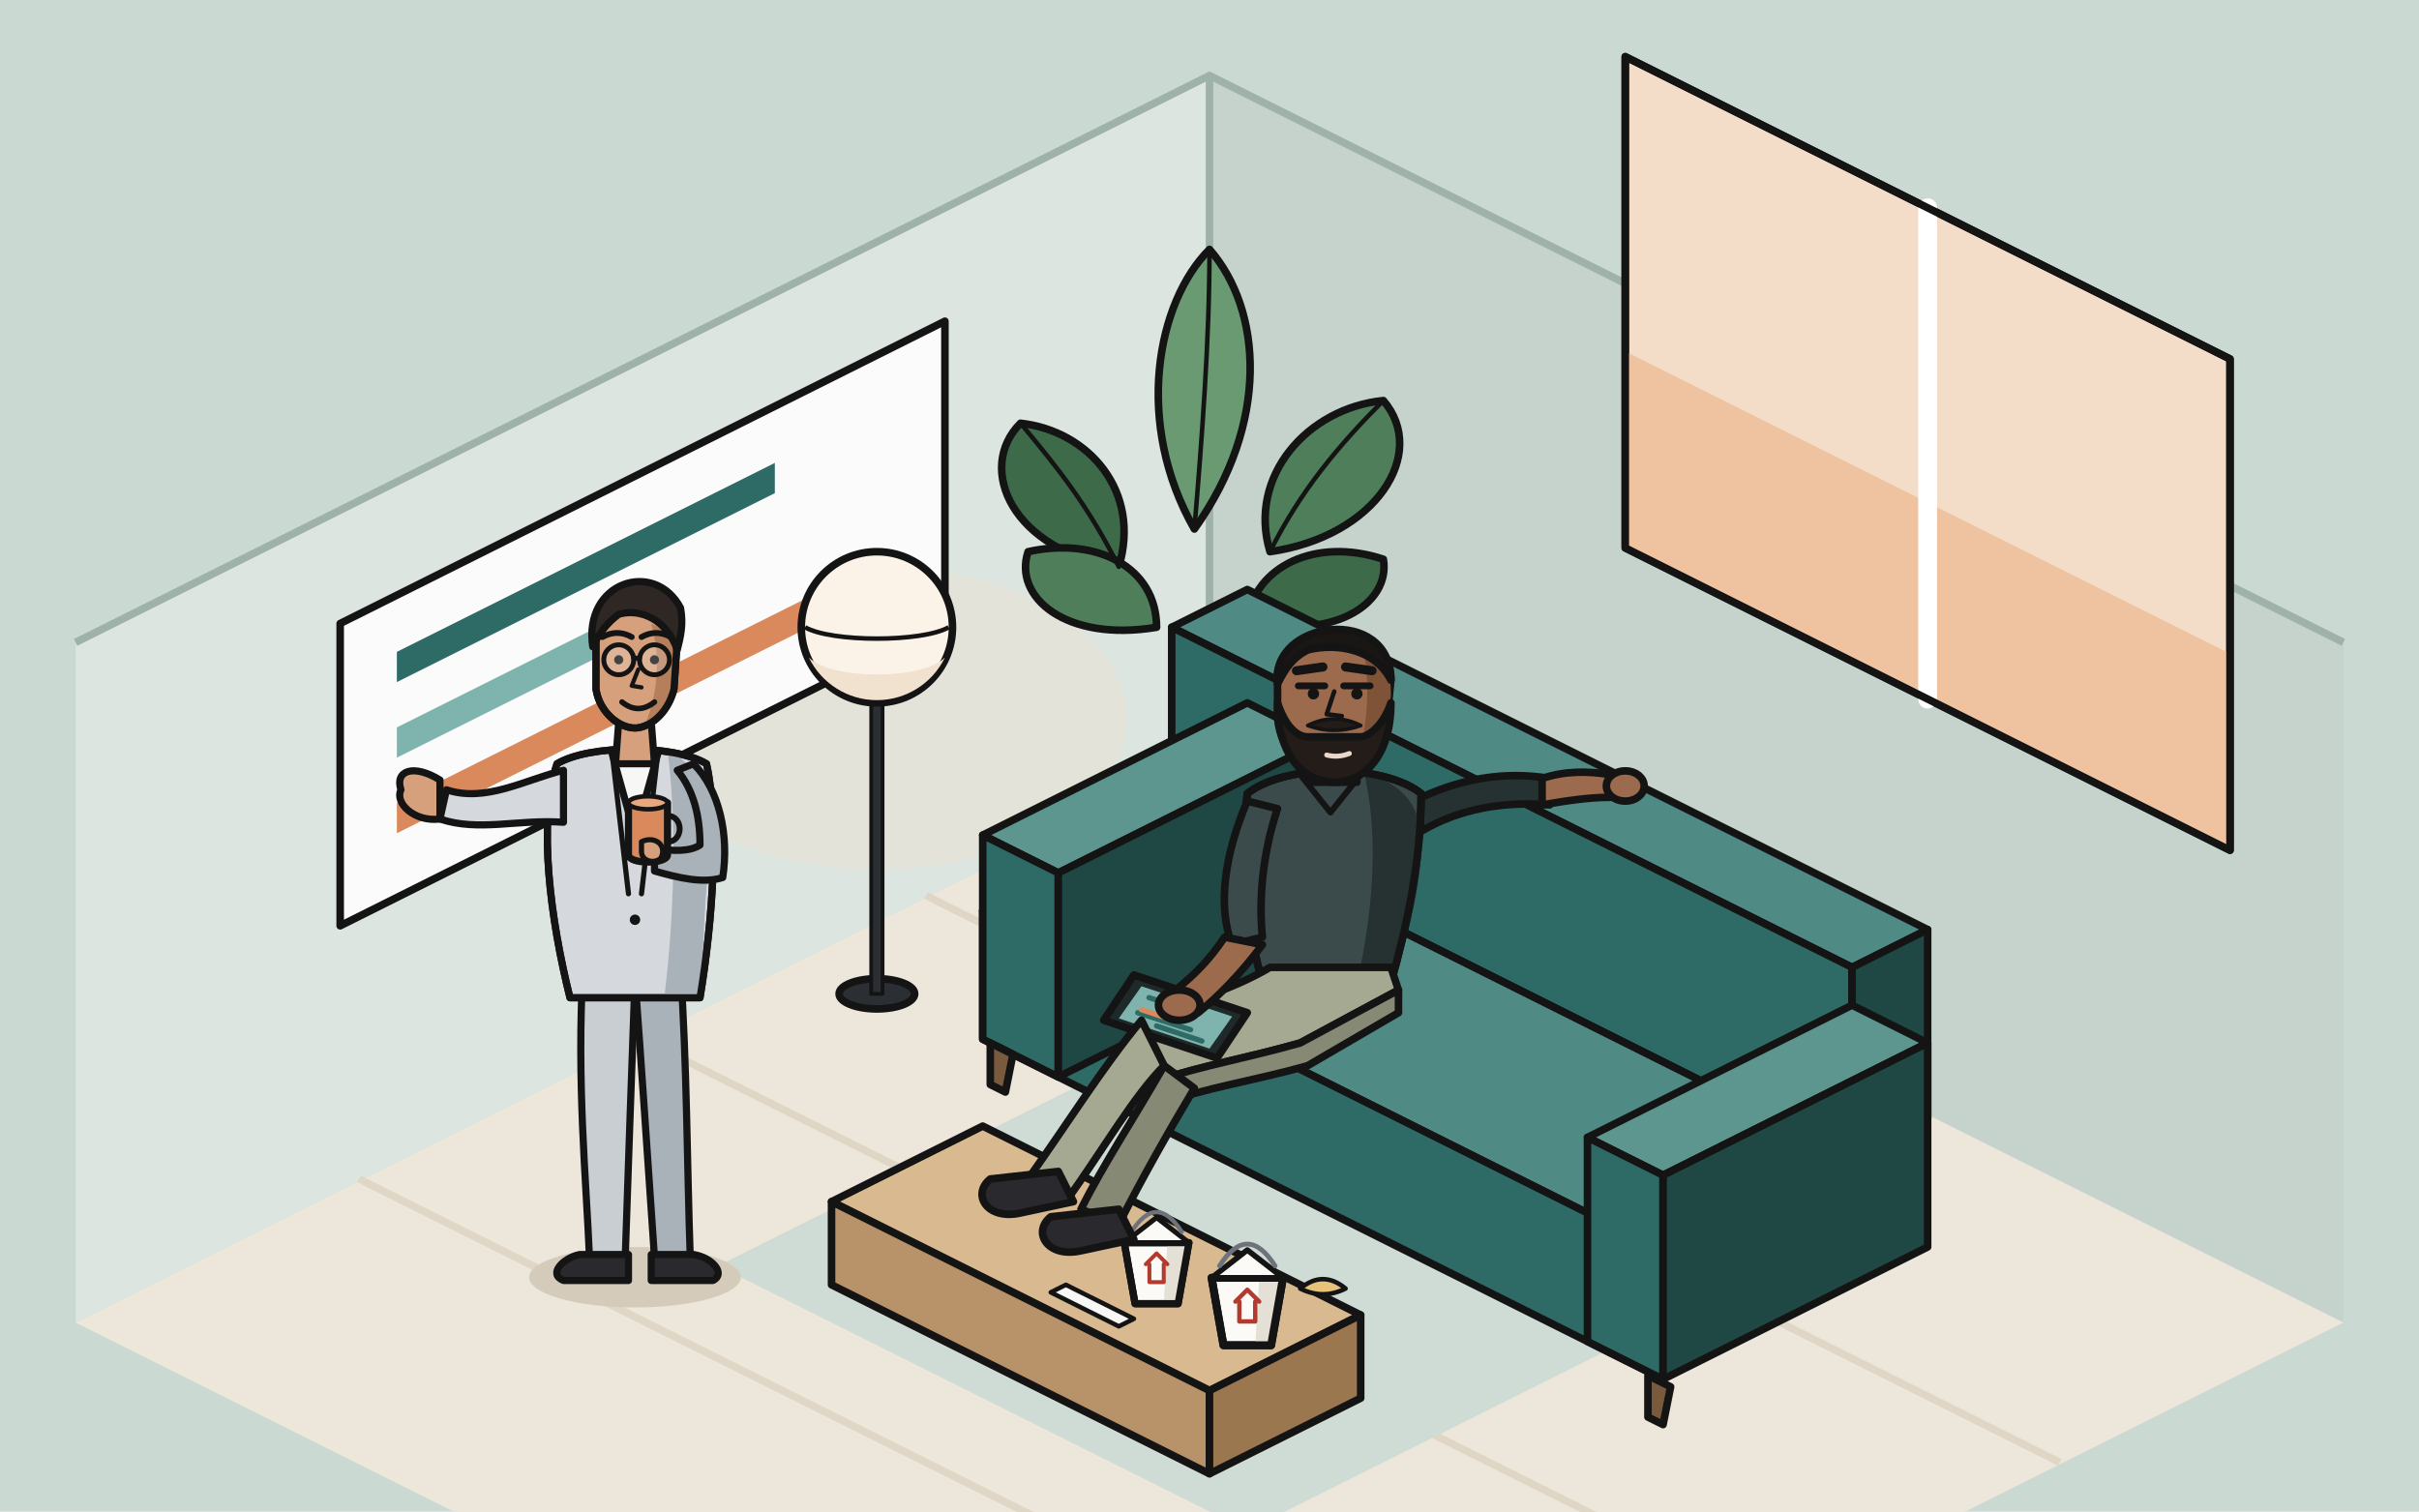
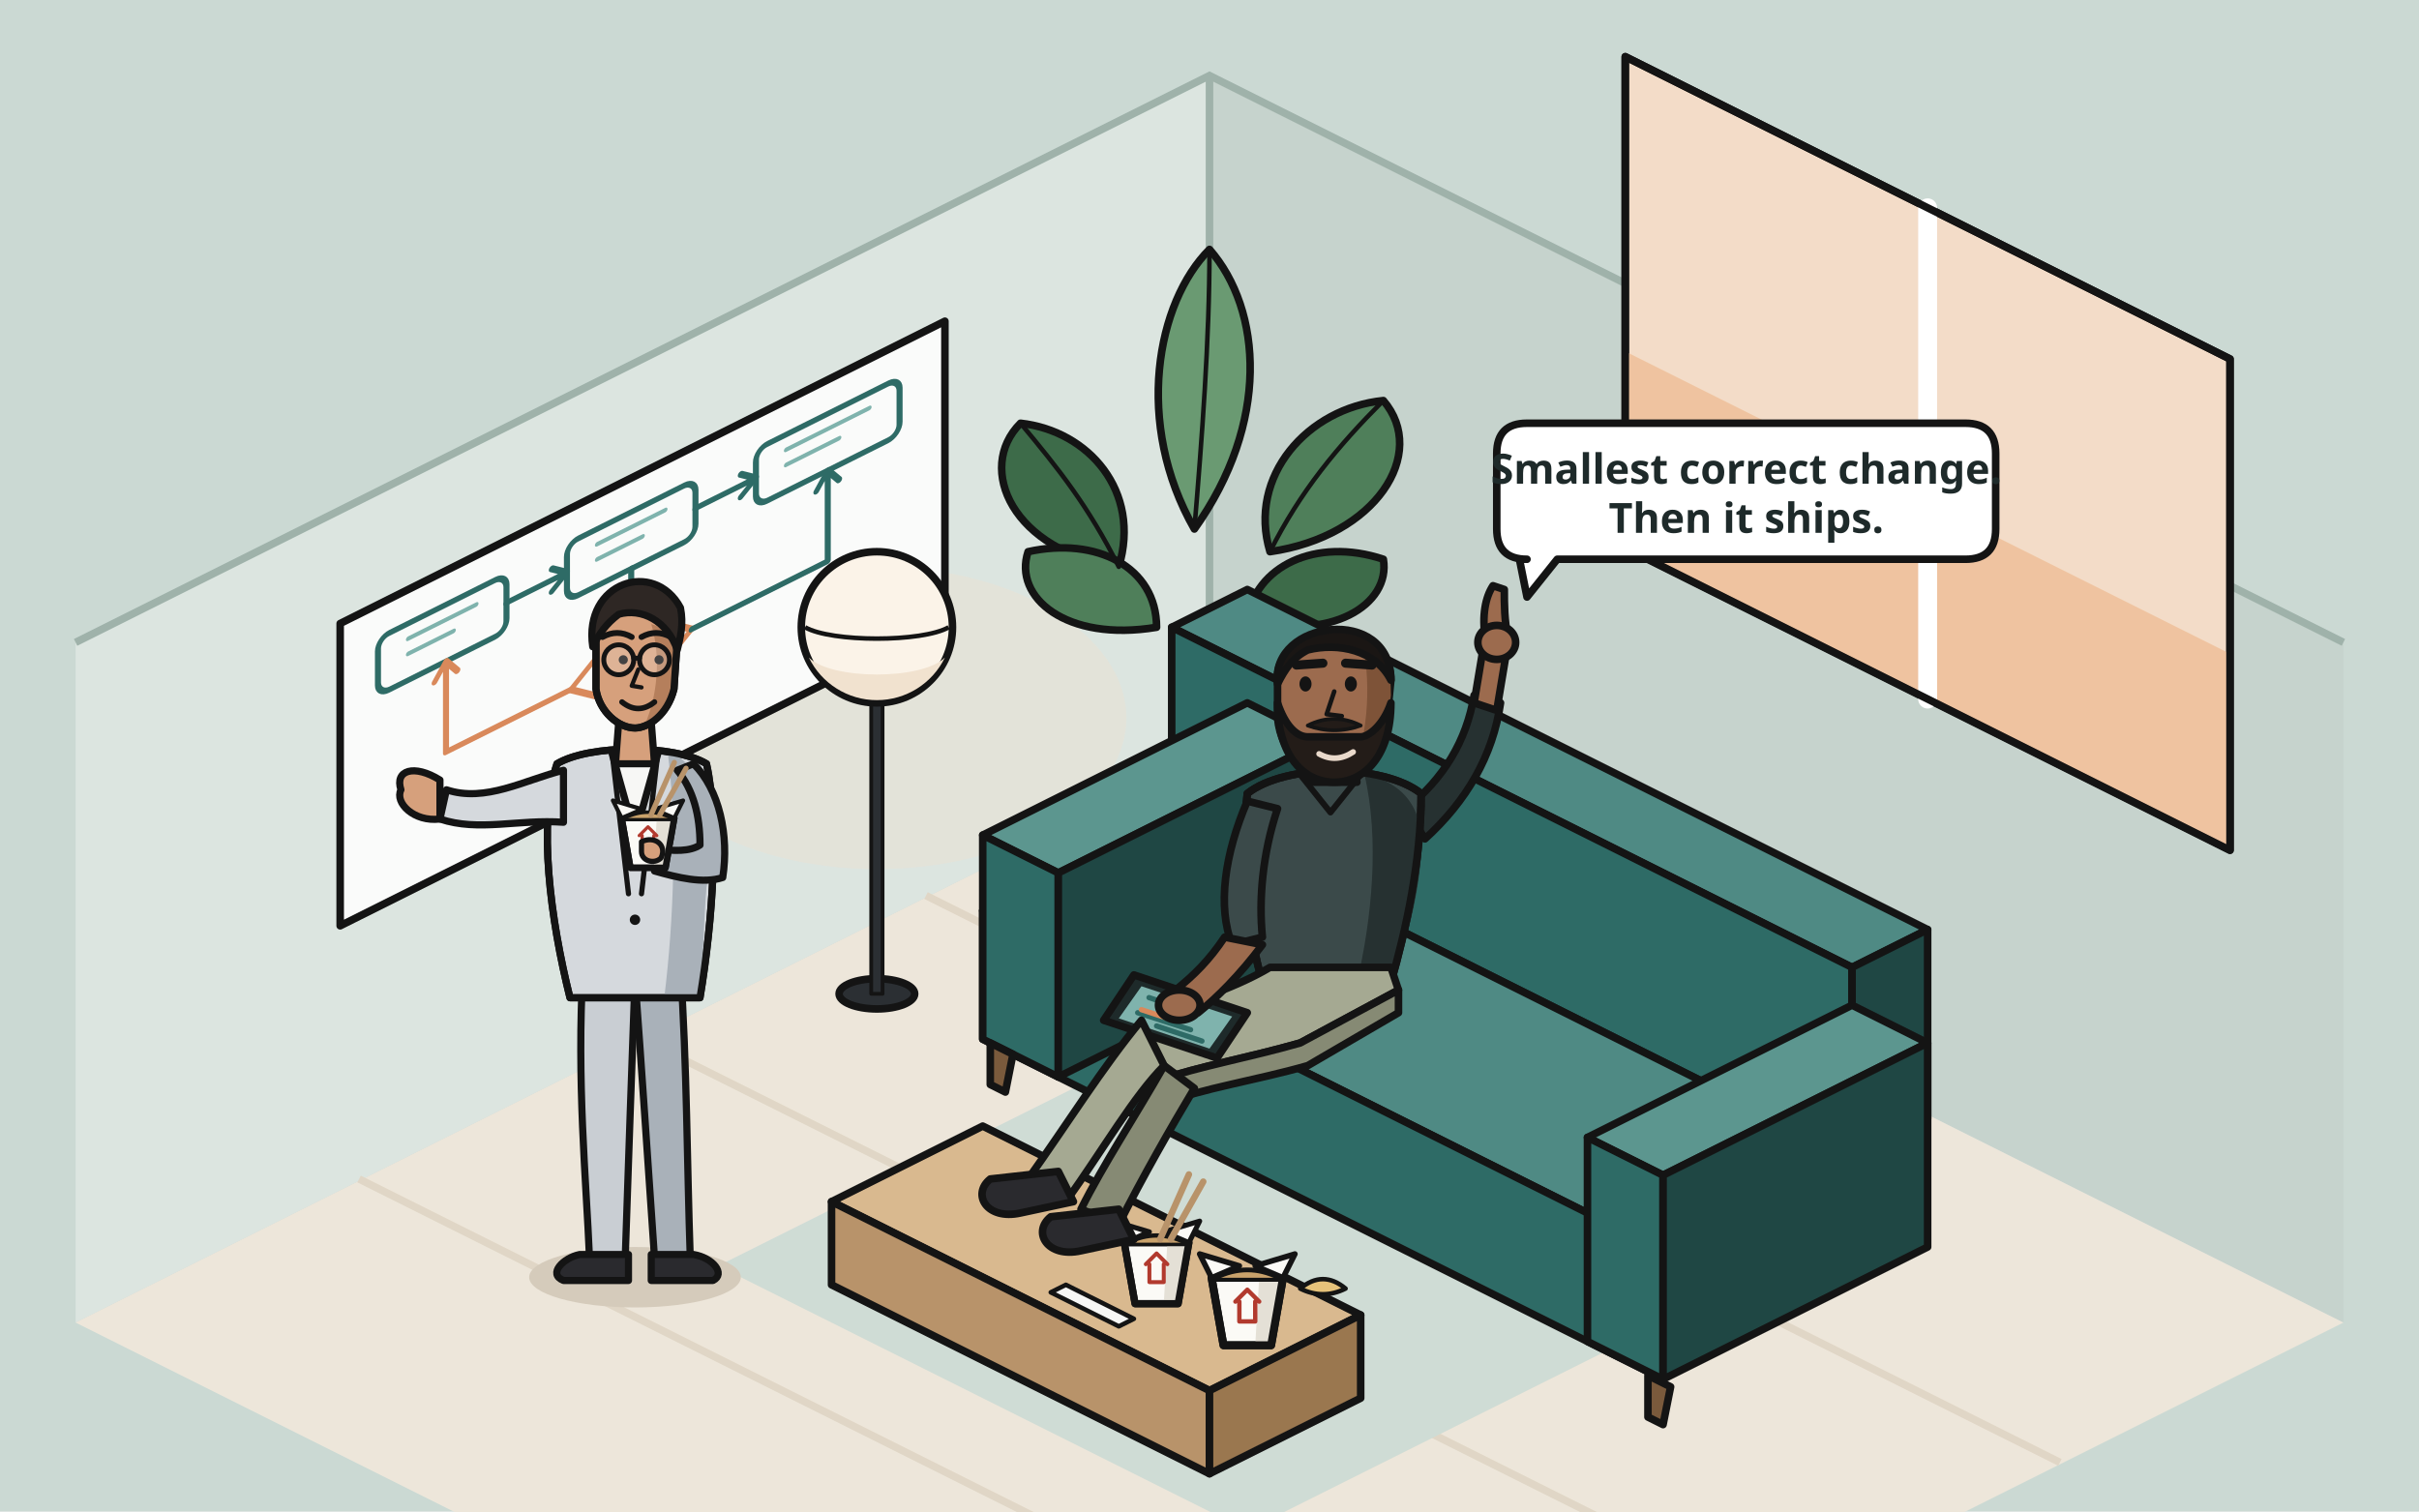
- <svg xmlns="http://www.w3.org/2000/svg" viewBox="0 0 640 400" width="640" height="400" role="img" aria-label="James stands easy by the run board with a coffee; John is on the sofa reading a diff. Dinner waits on the coffee table in takeout boxes.">
+ <svg xmlns="http://www.w3.org/2000/svg" viewBox="0 0 640 400" width="640" height="400" role="img" aria-label="John makes his one call: &quot;Smallest correct change. Then it ships.&quot; James listens, takeout in hand.">
  <rect width="640" height="400" fill="#CBD9D3" />
  <polygon points="20,350 320,200 320,20 20,170" fill="#DCE5E0" />
  <polygon points="320,200 620,350 620,170 320,20" fill="#C6D3CD" />
  <polygon points="320,200 620,350 320,500 20,350" fill="#EDE6DA" />
  <g stroke="#E0D6C6" stroke-width="2">
    <line x1="95" y1="312" x2="395" y2="462" />
    <line x1="170" y1="275" x2="470" y2="425" />
    <line x1="245" y1="237" x2="545" y2="387" />
  </g>
  <polyline points="20,170 320,20 620,170" fill="none" stroke="#9FB2AA" stroke-width="2" />
  <line x1="320" y1="20" x2="320" y2="200" stroke="#9FB2AA" stroke-width="2" />
  <ellipse cx="232" cy="190" rx="66" ry="40" fill="#F3DCC8" fill-opacity="0.3" />
  <g stroke="#141414" stroke-width="2" stroke-linejoin="round" stroke-linecap="round">
    <polygon points="430,145 590,225 590,95 430,15" fill="#F3DCC8" />
    <polygon points="430,145 590,225 590,173 430,93" fill="#EFC3A0" stroke="none" />
    <line x1="510" y1="55" x2="510" y2="185" stroke="#FFFFFF" stroke-width="5" />
    <polygon points="430,145 590,225 590,95 430,15" fill="none" />
    <polygon points="90,245 250,165 250,85 90,165" fill="#FAFBFA" />
    <g transform="matrix(1 -0.5 0 1 90 165)" stroke-width="1.6">
-       <rect x="15" y="15" width="100" height="8" fill="#2E6B66" stroke="none" />
-       <rect x="15" y="35" width="70" height="8" fill="#7FB3AD" stroke="none" />
-       <rect x="15" y="55" width="125" height="8" fill="#D9895B" stroke="none" />
+       <rect x="10" y="9" width="34" height="15" rx="3" fill="none" stroke="#2E6B66" />
+       <path d="M44,16.5 L60,16.5 M56,13.5 L60,16.5 L56,19.5" fill="none" stroke="#2E6B66" />
+       <rect x="60" y="9" width="34" height="15" rx="3" fill="none" stroke="#2E6B66" />
+       <path d="M94,16.5 L110,16.5 M106,13.5 L110,16.5 L106,19.5" fill="none" stroke="#2E6B66" />
+       <rect x="110" y="9" width="38" height="15" rx="3" fill="none" stroke="#2E6B66" />
+       <path d="M77,24 L77,36 M74,32 L77,36 L80,32" fill="none" stroke="#2E6B66" />
+       <path d="M77,36 L93,48 L77,60 L61,48 Z" fill="none" stroke="#D9895B" />
+       <path d="M61,48 L28,48 L28,24 M25,28 L28,24 L31,28" fill="none" stroke="#D9895B" />
+       <path d="M93,48 L129,48 L129,24 M126,28 L129,24 L132,28" fill="none" stroke="#2E6B66" />
+       <path d="M18,13 L36,13 M18,17 L30,17 M68,13 L86,13 M68,17 L80,17 M118,13 L140,13 M118,17 L132,17" fill="none" stroke="#7FB3AD" stroke-width="1.2" />
    </g>
    <g>
      <path d="M296,150 C268,146 258,124 270,112 C288,114 302,130 296,150 Z" fill="#3D6B49" />
      <path d="M336,146 C364,142 378,120 366,106 C346,108 330,126 336,146 Z" fill="#4F7F5A" />
      <path d="M316,140 C300,112 306,80 320,66 C334,82 336,112 316,140 Z" fill="#6A9A72" />
      <path d="M306,166 C282,170 268,158 272,146 C290,142 306,150 306,166 Z" fill="#4F7F5A" />
      <path d="M330,164 C352,170 368,160 366,148 C348,142 332,150 330,164 Z" fill="#3D6B49" />
      <path d="M296,150 C288,134 280,124 270,112 M336,146 C344,130 354,118 366,106 M316,140 C318,116 320,90 320,66" fill="none" stroke-width="1.2" />
    </g>
    <polygon points="300,280 440,350 330,405 190,335" fill="#CFDCD5" stroke="none" />
    <polygon points="330,156 510,246 490,256 310,166" fill="#4F8A84" />
    <polygon points="310,166 490,256 490,306 310,216" fill="#2E6B66" />
    <polygon points="490,256 510,246 510,296 490,306" fill="#1F4744" />
    <polygon points="310,216 490,306 440,331 260,241" fill="#4F8A84" />
    <polygon points="260,241 440,331 440,365 260,275" fill="#2E6B66" />
    <polygon points="330,186 350,196 280,231 260,221" fill="#5C968F" />
    <polygon points="260,221 280,231 280,285 260,275" fill="#2E6B66" />
    <polygon points="280,231 350,196 350,250 280,285" fill="#1F4744" />
    <polygon points="490,266 510,276 440,311 420,301" fill="#5C968F" />
    <polygon points="420,301 440,311 440,365 420,355" fill="#2E6B66" />
    <polygon points="440,311 510,276 510,330 440,365" fill="#1F4744" />
    <polygon points="262,276 268,279 266,289 262,287" fill="#7A5A3C" />
    <polygon points="436,364 442,367 440,377 436,375" fill="#7A5A3C" />
  </g>
  <g class="john" stroke="#141414" stroke-width="2" stroke-linejoin="round" stroke-linecap="round">
-     <path d="M374,212 C386,206 398,204 410,206 L410,213 C398,212 386,214 376,220 Z" fill="#263131" />
-     <path d="M408,206 C414,204 420,204 426,205 L426,211 C420,211 414,212 408,213 Z" fill="#9C6B4E" />
-     <ellipse cx="430" cy="208" rx="5" ry="4" fill="#9C6B4E" />
+     <g class="nod">
+       <path d="M372,214 C382,206 388,196 390,184 L397,186 C395,200 388,212 377,222 Z" fill="#263131" />
+       <path d="M390,186 C391,180 392,174 393,168 L399,170 C398,176 397,182 396,188 Z" fill="#9C6B4E" />
+       <path d="M393,169 C392,163 393,158 395,155 L398,156 C398,160 398,164 399,169 Z" fill="#9C6B4E" />
+       <ellipse cx="396" cy="170" rx="5" ry="4.5" fill="#9C6B4E" />
+     </g>
    <path d="M330,210 C328,228 330,246 334,260 L368,260 C372,246 376,228 376,210 C366,202 340,202 330,210 Z" fill="#3B4A4A" />
    <path d="M361,205 C372,207 377,215 376,226 C375,240 371,252 368,260 L359,260 C363,243 365,222 361,205 Z" fill="#263131" stroke="none" />
    <path d="M330,210 C328,228 330,246 334,260 L368,260 C372,246 376,228 376,210 C366,202 340,202 330,210 Z" fill="none" />
    <path d="M344,205 L352,215 L360,205" fill="none" stroke-width="1.6" />
    <path d="M347,197 L358,197 L359,207 L346,207 Z" fill="#9C6B4E" />
    <path d="M338,180 C337,165 368,163 368,180 L367,190 C366,200 360,205 353,205 C346,205 339,200 338,190 Z" fill="#9C6B4E" />
    <path d="M360,168 C367,171 368,178 368,184 L367,192 C365,199 362,202 358,204 C362,194 363,180 360,168 Z" fill="#7E5338" stroke="none" />
    <path d="M338,186 C338,200 345,207 353,207 C361,207 368,200 368,186 C366,192 362,195 360,195 L346,195 C343,195 340,192 338,186 Z" fill="#231C18" />
    <path d="M346,192 Q353,188.5 360,192 Q353,194.5 346,192 Z" fill="#231C18" stroke-width="1" />
    <path d="M338,181 C336,164 368,160 368,180 C364,172 354,170 346,172 C342,174 340,177 338,181 Z" fill="#1A1614" />
    <path d="M353,183 L351,189 L355,189.5" fill="none" stroke-width="1.2" />
-     <path d="M343,177.5 L350,176.5 M356,176.5 L363,177.5" fill="none" stroke-width="2.4" />
-     <path d="M343.5,181.5 L350.5,181.5 M355.5,181.5 L362.5,181.5" fill="none" stroke-width="1.8" />
-     <circle cx="347.5" cy="183.6" r="1.5" fill="#141414" stroke="none" />
-     <circle cx="359" cy="183.6" r="1.5" fill="#141414" stroke="none" />
-     <path d="M351,199.8 Q354,200.6 357,199.4" fill="none" stroke="#E9D9CB" stroke-width="1.3" />
+     <path d="M343,176 L350,175.5 M356,175.5 L363,176" fill="none" stroke-width="2.4" />
+     <ellipse cx="345.4" cy="181" rx="1.6" ry="2" fill="#141414" stroke="none" />
+     <ellipse cx="357.4" cy="181" rx="1.6" ry="2" fill="#141414" stroke="none" />
+     <path d="M349,199.5 Q353.5,202 358,199" fill="none" stroke="#E9D9CB" stroke-width="1.5" />
    <path d="M336,256 C326,262 312,266 302,270 L306,286 C318,282 330,280 344,276 L370,262 L368,256 Z" fill="#A5A992" />
    <path d="M306,286 C318,282 330,280 344,276 L370,262 L370,268 L346,282 C332,286 318,288 308,292 Z" fill="#868A74" />
    <path d="M300,258 L330,268 L322,280 L292,270 Z" fill="#1E2A2A" />
    <path d="M302,261 L326,269 L320,277.5 L296,269.5 Z" fill="#7FB3AD" stroke="none" />
    <path d="M304,264 L313,267 M301,268 L315,272.5 M306,271.5 L318,275.5" fill="none" stroke-width="1.4" stroke="#2E6B66" />
    <path d="M302,267.2 L309,269.5" fill="none" stroke-width="1.4" stroke="#D9895B" />
    <path d="M330,212 C324,226 322,240 326,250 L334,248 C333,238 334,226 338,214 Z" fill="#3B4A4A" />
    <path d="M324,248 C320,254 316,258 311,262 L317,268 C322,264 328,258 334,250 Z" fill="#9C6B4E" />
    <ellipse cx="312" cy="266" rx="5.5" ry="4" fill="#9C6B4E" />
  </g>
  <g stroke="#141414" stroke-width="2" stroke-linejoin="round" stroke-linecap="round">
    <polygon points="260,298 360,348 320,368 220,318" fill="#D9B98F" />
    <polygon points="220,318 320,368 320,390 220,340" fill="#B8936A" />
    <polygon points="320,368 360,348 360,370 320,390" fill="#9A774F" />
    <g class="dinner">
      <g transform="translate(306 345) scale(0.95)">
        <path d="M-9,-17 L9,-17 L6,0 L-6,0 Z" fill="#FBFAF6" />
        <path d="M3,-17 L9,-17 L6,0 L2,0 Z" fill="#E4E0D6" stroke="none" />
        <path d="M-9,-17 L9,-17 L6,0 L-6,0 Z" fill="none" />
-         <path d="M-9,-17 L0,-24 L9,-17 Z" fill="#FBFAF6" stroke-width="1.4" />
-         <path d="M-7,-20 Q0,-31 7,-20" fill="none" stroke="#6E737B" stroke-width="1.2" />
+         <path d="M-9,-17 L-12,-23 L-2,-20 Z M9,-17 L12,-23 L2,-20 Z" fill="#FBFAF6" stroke-width="1.4" />
+         <path d="M-8,-17 Q0,-21 8,-17" fill="#C9A26B" stroke-width="1.2" />
        <path d="M-3,-11 L0,-14 L3,-11 M-2,-11 L-2,-6 L2,-6 L2,-11" fill="none" stroke="#B23A2E" stroke-width="1.1" />
+         <path d="M1,-18 L9,-36 M4,-18 L13,-34" fill="none" stroke="#B8936A" stroke-width="1.8" />
      </g>
      <g transform="translate(330 356) scale(1.05)">
        <path d="M-9,-17 L9,-17 L6,0 L-6,0 Z" fill="#FBFAF6" />
        <path d="M3,-17 L9,-17 L6,0 L2,0 Z" fill="#E4E0D6" stroke="none" />
        <path d="M-9,-17 L9,-17 L6,0 L-6,0 Z" fill="none" />
-         <path d="M-9,-17 L0,-24 L9,-17 Z" fill="#FBFAF6" stroke-width="1.4" />
-         <path d="M-7,-20 Q0,-31 7,-20" fill="none" stroke="#6E737B" stroke-width="1.2" />
+         <path d="M-9,-17 L-12,-23 L-2,-20 Z M9,-17 L12,-23 L2,-20 Z" fill="#FBFAF6" stroke-width="1.4" />
+         <path d="M-8,-17 Q0,-21 8,-17" fill="#C9A26B" stroke-width="1.2" />
        <path d="M-3,-11 L0,-14 L3,-11 M-2,-11 L-2,-6 L2,-6 L2,-11" fill="none" stroke="#B23A2E" stroke-width="1.1" />
      </g>
      <path d="M282,340 L300,349 L296,351 L278,342 Z" fill="#F7F7F5" stroke-width="1.2" />
      <path d="M344,341 Q350,336 356,341 Q350,344 344,341 Z" fill="#E6C27A" stroke-width="1.2" />
    </g>
  </g>
  <g stroke="#141414" stroke-width="2" stroke-linejoin="round" stroke-linecap="round">
    <path d="M302,270 C292,282 282,298 272,312 L282,318 C292,304 300,290 308,282 Z" fill="#A5A992" />
    <path d="M308,282 C300,296 292,308 286,320 L296,324 C302,312 310,298 316,288 Z" fill="#868A74" />
    <path d="M262,312 C257,316 261,323 270,321 L284,318 L280,310 Z" fill="#2A2A2E" />
    <path d="M278,322 C273,326 277,333 286,331 L300,328 L296,320 Z" fill="#2A2A2E" />
  </g>
  <g stroke="#141414" stroke-width="2" stroke-linejoin="round">
    <ellipse cx="232" cy="263" rx="10" ry="4" fill="#2B2F33" />
    <rect x="230.5" y="184" width="3" height="79" fill="#2B2F33" stroke-width="1" />
    <circle cx="232" cy="166" r="20" fill="#FBF3E8" />
    <path d="M214,174 A20,20 0 0 0 250,174 C244,180 220,180 214,174 Z" fill="#F1E2CF" stroke="none" />
    <path d="M213,166 C220,170 244,170 251,166" fill="none" stroke-width="1.2" />
  </g>
  <ellipse cx="168" cy="338" rx="28" ry="8" fill="#D5CBBB" />
  <g class="james" transform="translate(168 338) scale(0.86)" stroke="#141414" stroke-width="2.2" stroke-linejoin="round" stroke-linecap="round">
    <path d="M-16,-95 C-18,-60 -15,-30 -14,-6 L-3,-6 C-2,-35 -1,-65 0,-92 Z" fill="#C9CED3" />
    <path d="M0,-92 C2,-65 4,-35 6,-6 L17,-6 C16,-35 16,-65 14,-95 Z" fill="#A9B1B9" />
    <path d="M-17,-7 C-22,-6 -27,-1 -22,1 L-2,1 L-2,-7 Z" fill="#2A2A2E" />
    <path d="M5,-7 L5,1 L24,1 C28,-1 24,-6 18,-7 Z" fill="#2A2A2E" />
    <path d="M-24,-158 C-30,-140 -26,-110 -20,-86 L20,-86 C24,-110 26,-140 22,-158 C12,-164 -14,-164 -24,-158 Z" fill="#D5D9DD" />
    <path d="M10,-162 C21,-158 26,-140 22,-120 C21,-108 21,-96 20,-86 L9,-86 C12,-110 13,-140 10,-162 Z" fill="#A9B1B9" stroke="none" />
    <path d="M-24,-158 C-30,-140 -26,-110 -20,-86 L20,-86 C24,-110 26,-140 22,-158 C12,-164 -14,-164 -24,-158 Z" fill="none" />
    <path d="M-7,-161 L0,-136 L7,-161 Z" fill="#F7F7F5" />
    <path d="M-7,-161 L-2,-118 M7,-161 L2,-118" fill="none" stroke-width="1.6" />
    <circle cx="0" cy="-110" r="1.6" fill="#141414" stroke="none" />
    <g transform="rotate(0 -22 -148)">
      <g>
        <path d="M-22,-156 C-34,-153 -46,-146 -58,-150 L-60,-141 C-48,-137 -36,-141 -22,-140 Z" fill="#D5D9DD" />
        <path d="M-60,-153 C-68,-158 -74,-156 -72,-150 C-74,-146 -68,-140 -60,-141 Z" fill="#D6A07C" />
      </g>
    </g>
    <path d="M18,-158 C26,-150 29,-136 27,-123 C21,-121 13,-123 6,-125 L6,-132 C12,-131 17,-131 20,-133 C20,-142 18,-150 13,-156 Z" fill="#A9B1B9" />
-     <path d="M-2,-146 L10,-146 L10,-130 C10,-127 -2,-127 -2,-130 Z" fill="#D9895B" />
-     <path d="M10,-142 C15,-142 15,-134 10,-134" fill="none" stroke-width="1.8" />
-     <ellipse cx="4" cy="-146" rx="6" ry="2" fill="#E8A77E" stroke-width="1.4" />
+     <g transform="translate(4 -126) scale(0.9)">
+       <path d="M-9,-17 L9,-17 L6,0 L-6,0 Z" fill="#FBFAF6" />
+       <path d="M3,-17 L9,-17 L6,0 L2,0 Z" fill="#E4E0D6" stroke="none" />
+       <path d="M-9,-17 L9,-17 L6,0 L-6,0 Z" fill="none" />
+       <path d="M-9,-17 L-12,-23 L-2,-20 Z M9,-17 L12,-23 L2,-20 Z" fill="#FBFAF6" stroke-width="1.4" />
+       <path d="M-8,-17 Q0,-21 8,-17" fill="#C9A26B" stroke-width="1.2" />
+       <path d="M-3,-11 L0,-14 L3,-11 M-2,-11 L-2,-6 L2,-6 L2,-11" fill="none" stroke="#B23A2E" stroke-width="1.1" />
+       <path d="M1,-18 L9,-36 M4,-18 L13,-34" fill="none" stroke="#B8936A" stroke-width="1.8" />
+     </g>
    <path d="M2,-134 C6,-136 10,-133 8,-129 C6,-127 2,-128 2,-131 Z" fill="#D6A07C" stroke-width="1.6" />
    <path d="M-5,-171 L5,-171 L6,-158 L-6,-158 Z" fill="#D6A07C" />
    <path d="M-12,-196 C-13,-211 12,-213 13,-196 L12,-181 C10,-173 4,-169 0,-169 C-5,-169 -11,-174 -12,-181 Z" fill="#D6A07C" />
    <path d="M5,-201 C12,-199 13,-191 12,-181 C10,-174 6,-171 3,-170 C7,-179 8,-191 5,-201 Z" fill="#B57F5C" stroke="none" />
    <path d="M-12,-196 C-13,-211 12,-213 13,-196 L12,-181 C10,-173 4,-169 0,-169 C-5,-169 -11,-174 -12,-181 Z" fill="none" />
    <path d="M-13,-194 C-16,-214 6,-221 14,-206 C15,-201 14,-197 13,-193 C10,-202 2,-206 -5,-204 C-9,-201 -11,-198 -13,-194 Z" fill="#2E2724" />
    <path d="M-10,-197 Q-5.5,-199.5 -1,-197 M2,-197 Q6.5,-199.5 11,-197" fill="none" stroke-width="1.8" />
-     <circle cx="-5" cy="-190" r="1.4" fill="#141414" stroke="none" />
-     <circle cx="6" cy="-190" r="1.4" fill="#141414" stroke="none" />
+     <circle cx="-3.6" cy="-190" r="1.4" fill="#141414" stroke="none" />
+     <circle cx="7.4" cy="-190" r="1.4" fill="#141414" stroke="none" />
    <circle cx="-5" cy="-190" r="4.6" fill="#FFFFFF" fill-opacity="0.2" stroke-width="1.5" />
    <circle cx="6" cy="-190" r="4.6" fill="#FFFFFF" fill-opacity="0.2" stroke-width="1.5" />
    <path d="M-0.4,-190.5 L1.4,-190.5" fill="none" stroke-width="1.5" />
    <path d="M1,-187 L-1,-182 L2,-181.5" fill="none" stroke-width="1.3" />
    <path d="M-4,-177 Q1,-173 6,-177" fill="none" stroke-width="1.7" />
  </g>
+   <g class="bubble" stroke="#141414" stroke-width="2" stroke-linejoin="round">
+     <path d="M404,112 L520,112 Q528,112 528,120 L528,140 Q528,148 520,148 L412,148 L404,158 L402,148 L404,148 Q396,148 396,140 L396,120 Q396,112 404,112 Z" fill="#FFFFFF" />
+     <text x="462.0" y="128" text-anchor="middle" font-family="Segoe UI, system-ui, sans-serif" font-size="11" font-weight="600" fill="#1E2A2A" stroke="none">Smallest correct change.</text>
+     <text x="462.0" y="141" text-anchor="middle" font-family="Segoe UI, system-ui, sans-serif" font-size="11" font-weight="600" fill="#1E2A2A" stroke="none">Then it ships.</text>
+   </g>
</svg>
